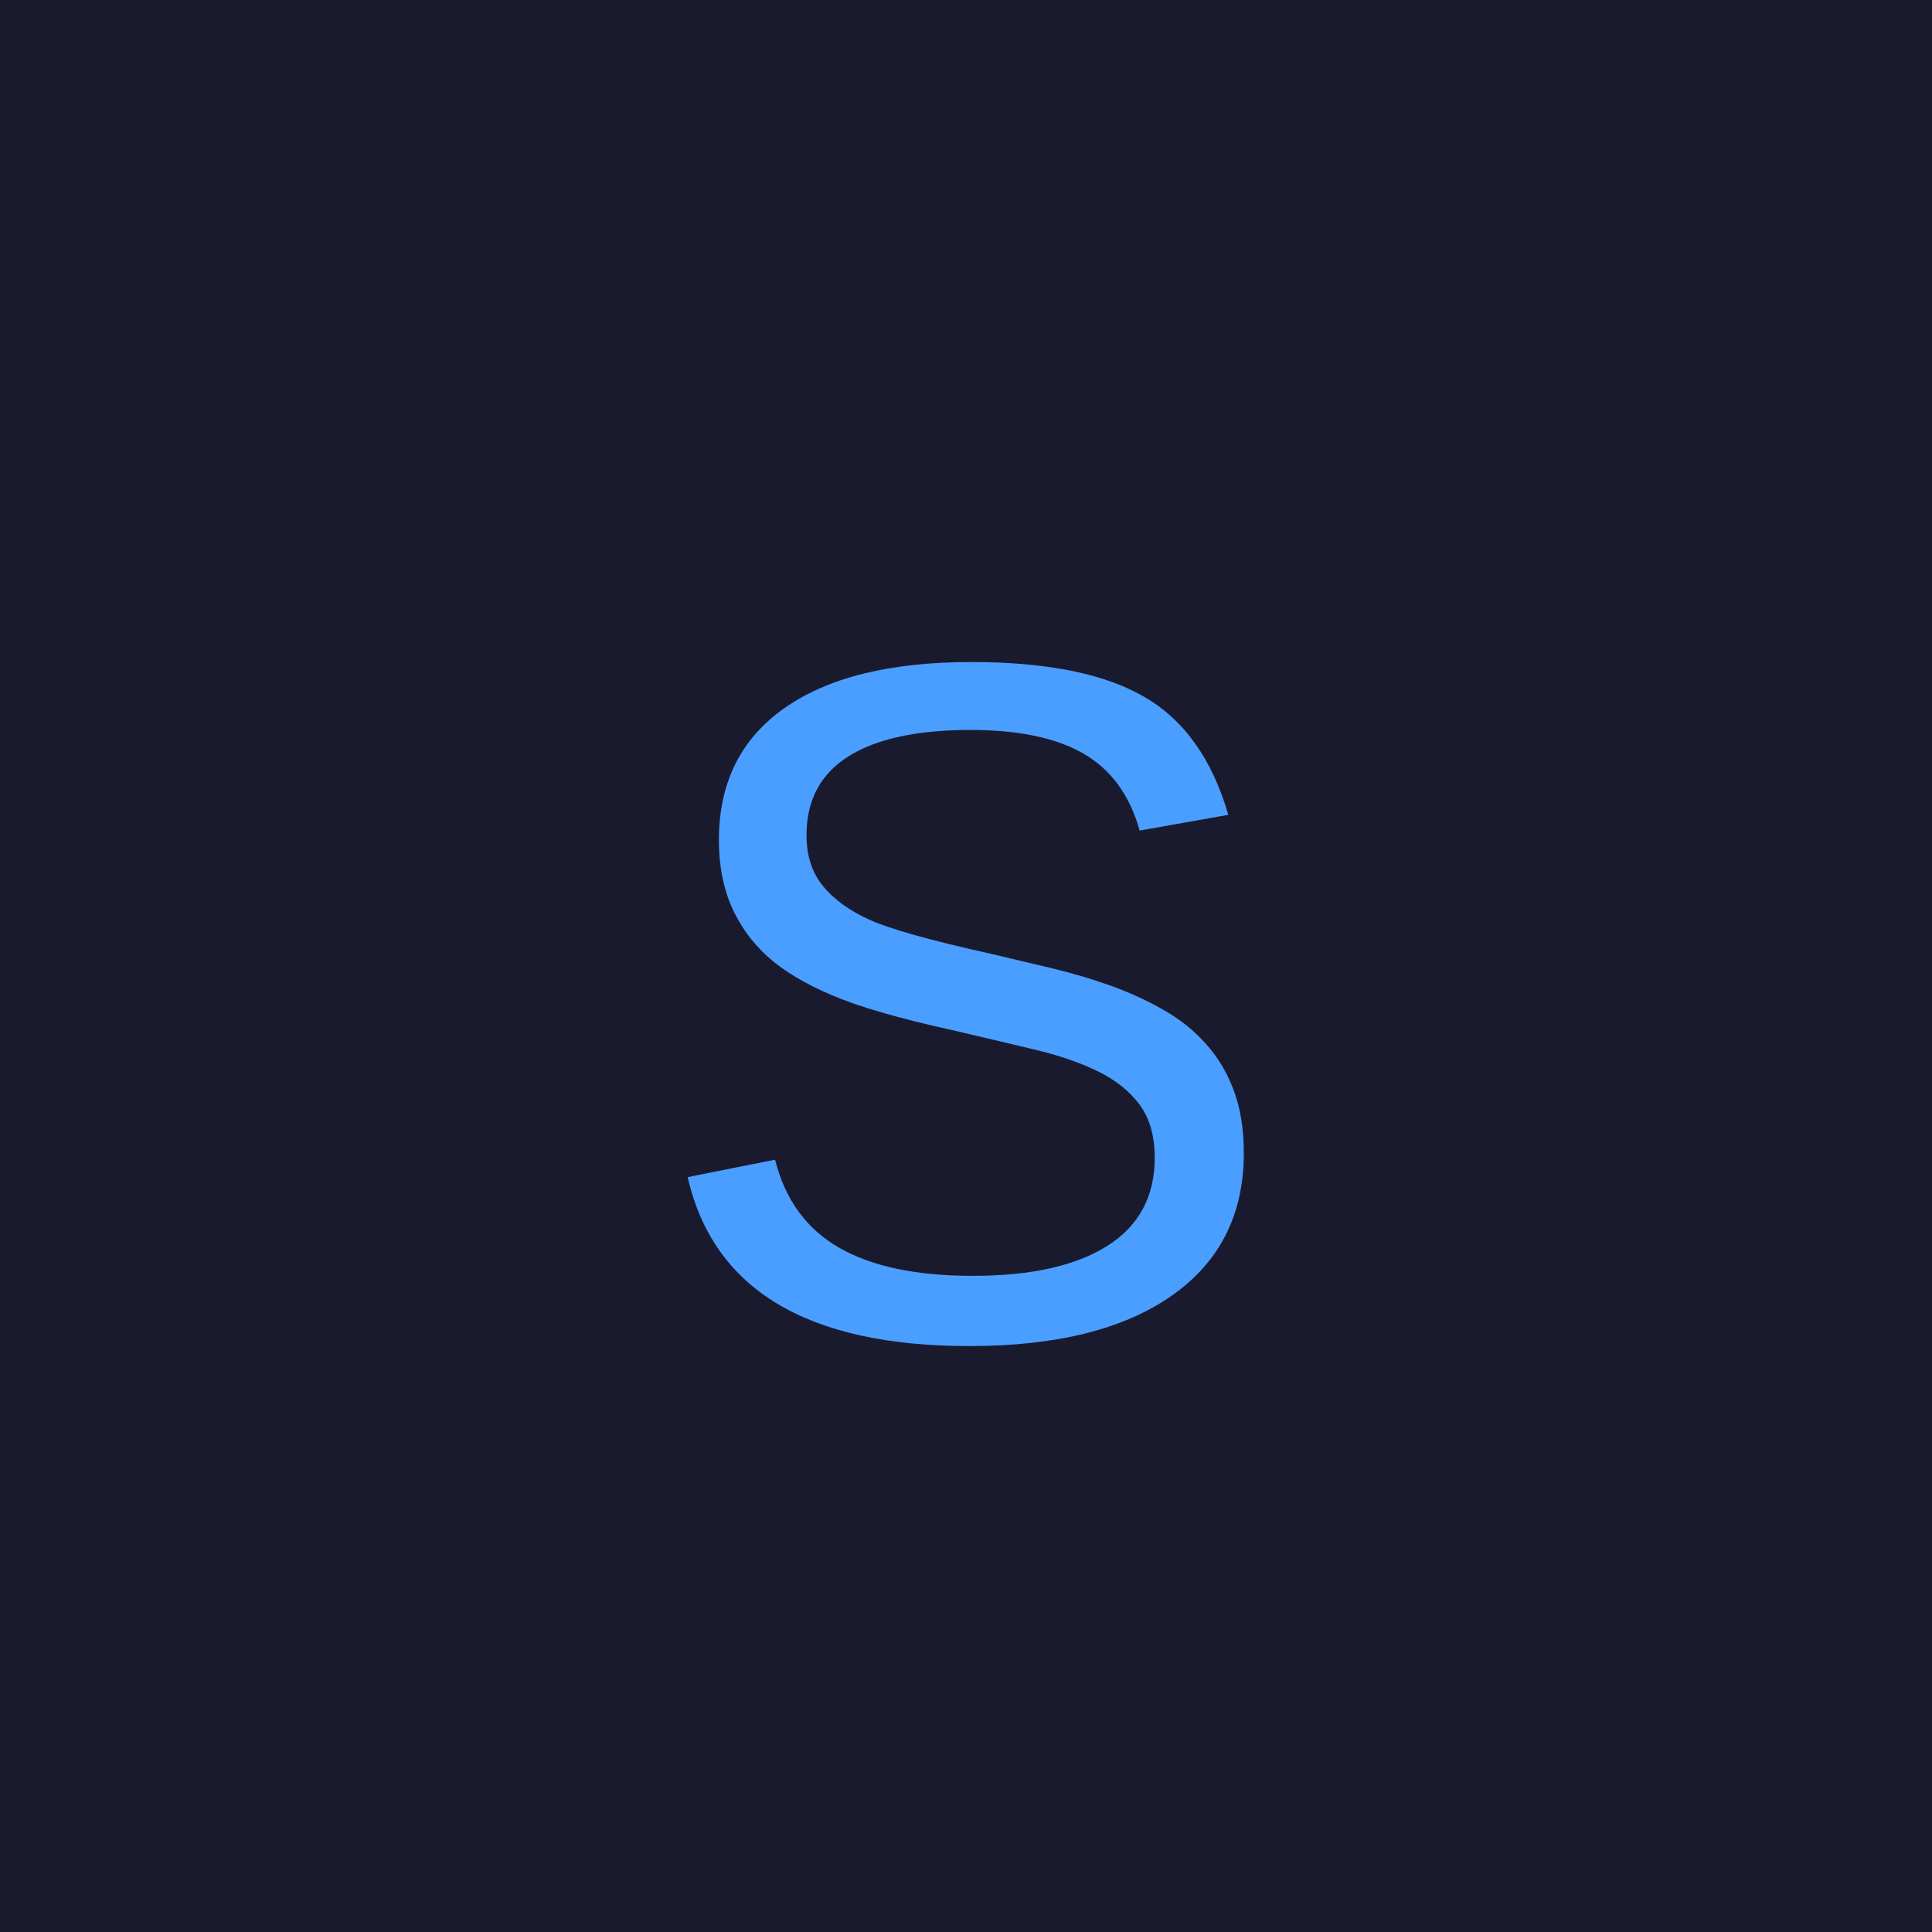
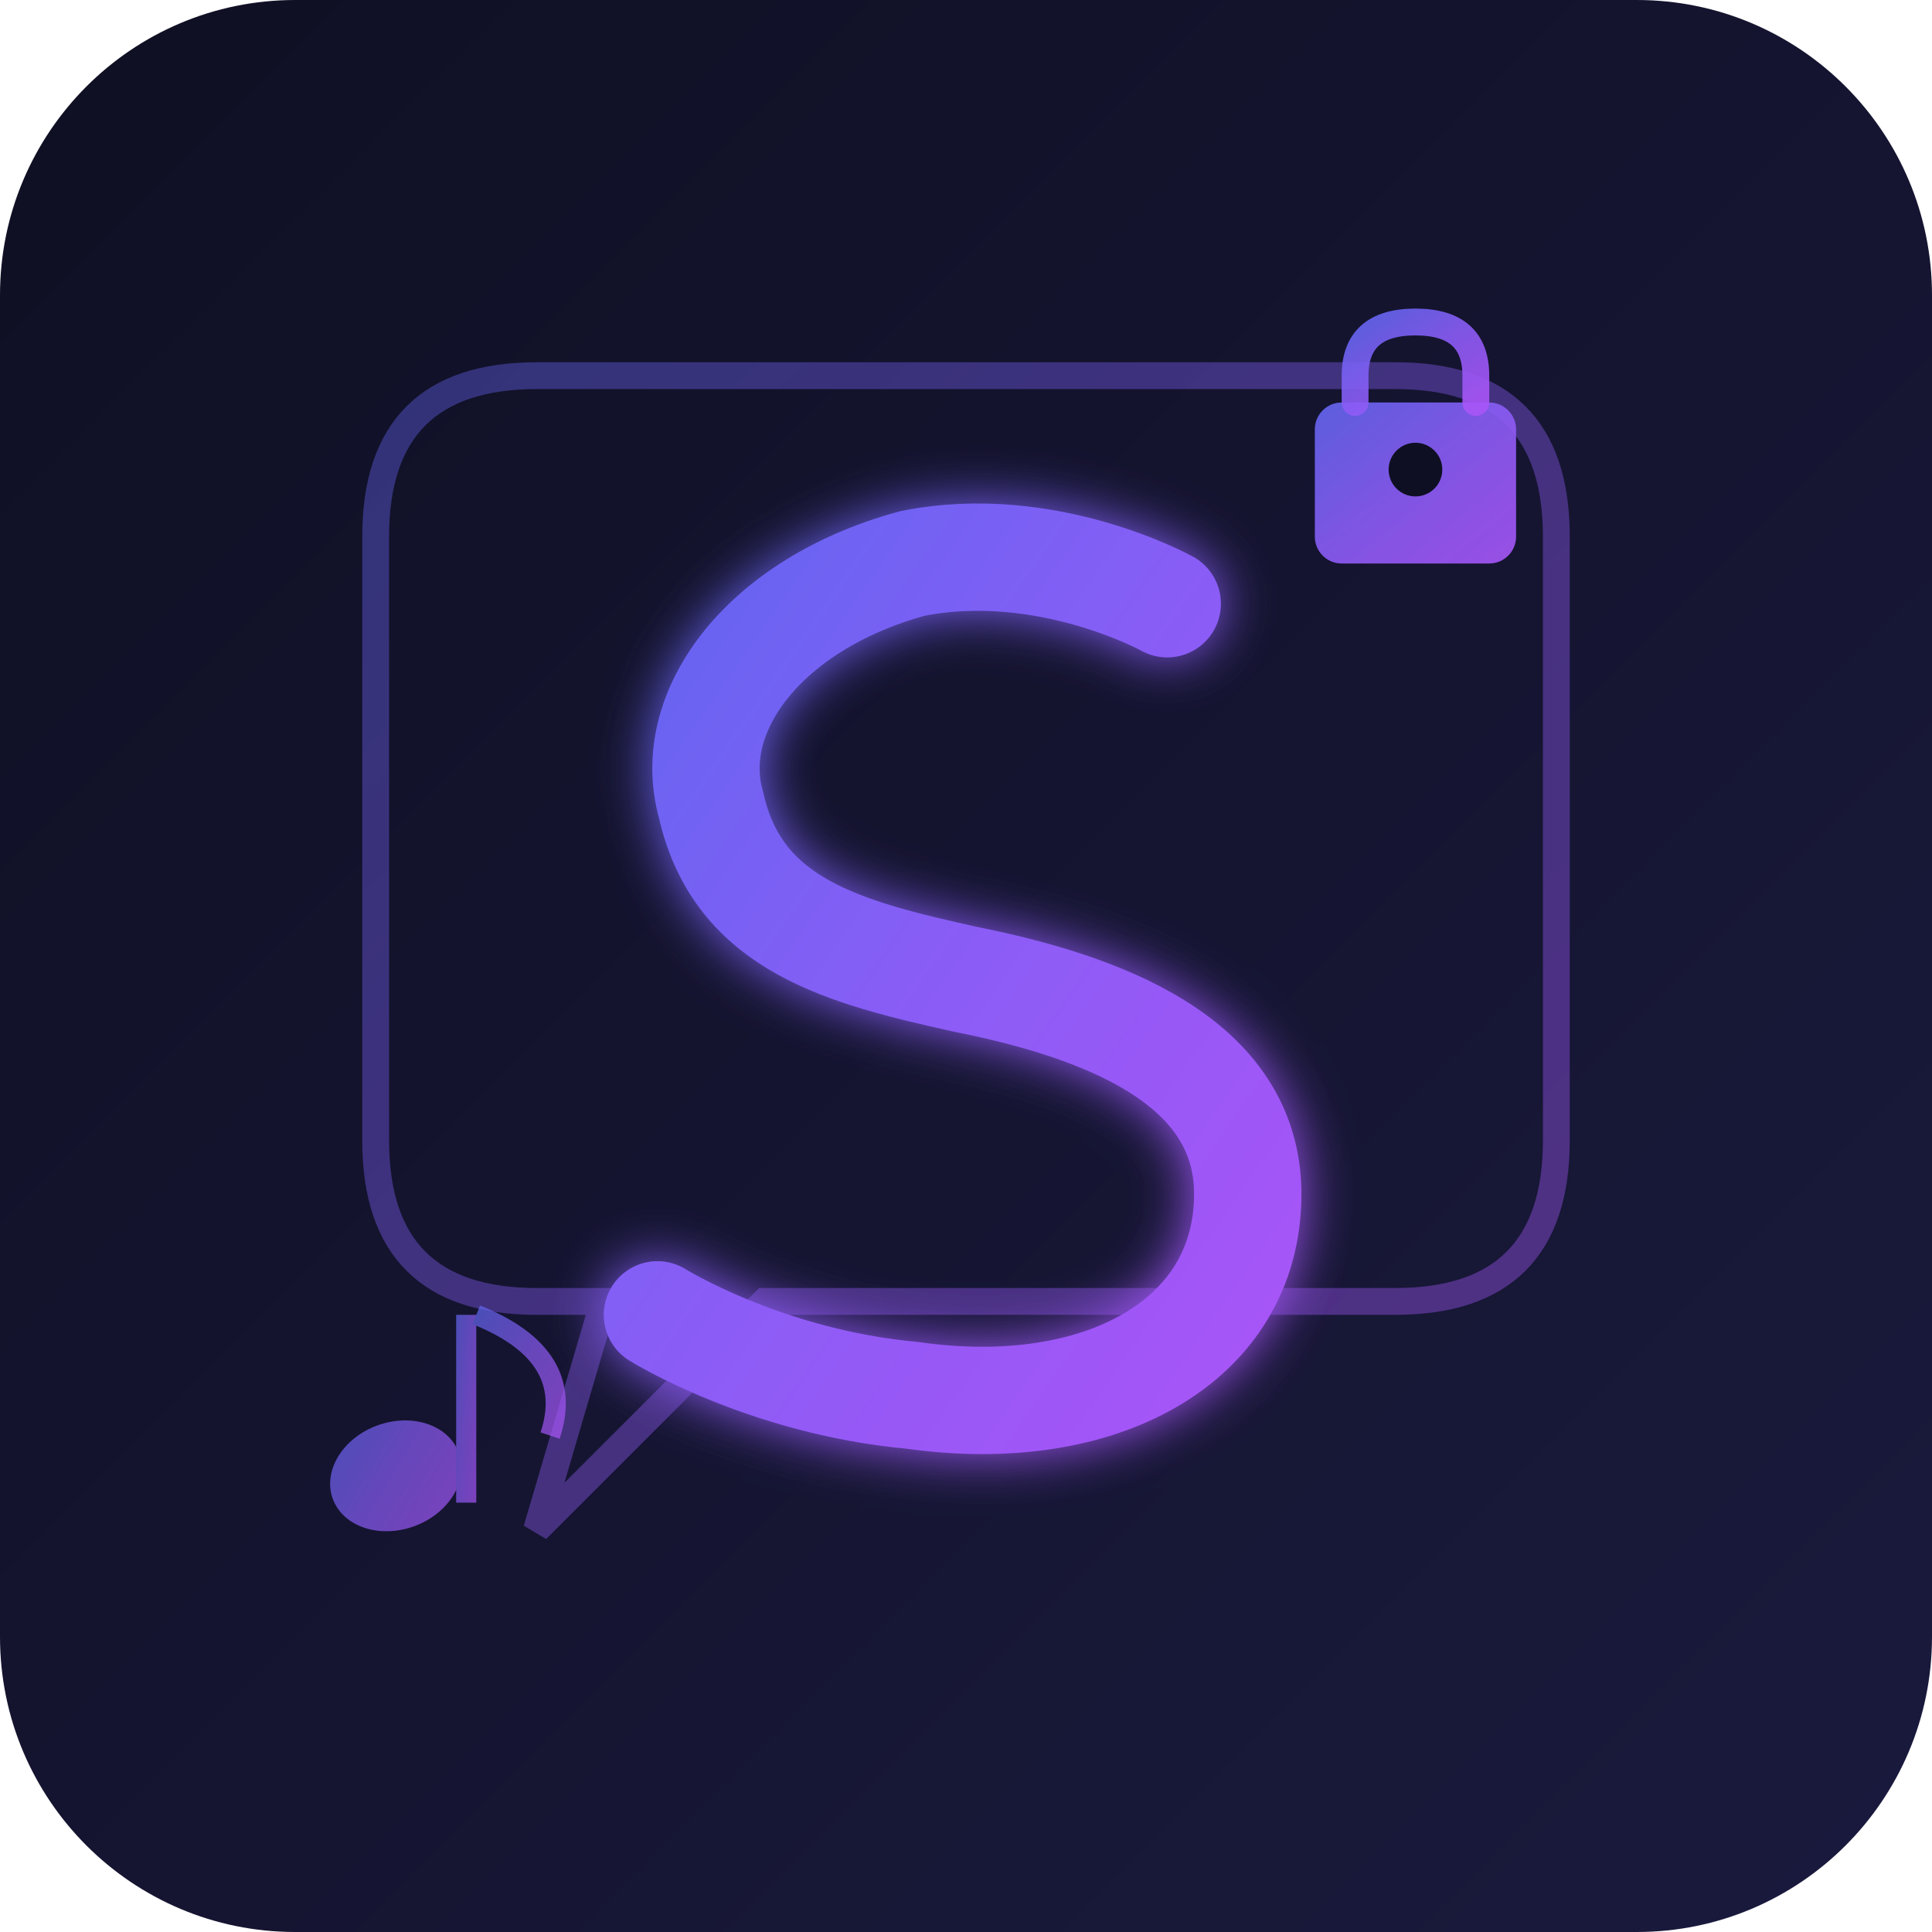
<svg xmlns="http://www.w3.org/2000/svg" width="144" height="144" viewBox="0 0 144 144">
-   <rect width="144" height="144" fill="#1a1a2e" />
-   <text x="50%" y="55%" font-family="Arial, sans-serif" font-size="72" fill="#4a9eff" text-anchor="middle" dominant-baseline="middle">S</text>
+   <defs>
+     <linearGradient id="bgGrad" x1="0%" y1="0%" x2="100%" y2="100%">
+       <stop offset="0%" style="stop-color:#0f0f23" />
+       <stop offset="100%" style="stop-color:#1a1a3e" />
+     </linearGradient>
+     <linearGradient id="accentGrad" x1="0%" y1="0%" x2="100%" y2="100%">
+       <stop offset="0%" style="stop-color:#6366f1" />
+       <stop offset="50%" style="stop-color:#8b5cf6" />
+       <stop offset="100%" style="stop-color:#a855f7" />
+     </linearGradient>
+     <filter id="glow" x="-50%" y="-50%" width="200%" height="200%">
+       <feGaussianBlur stdDeviation="2" result="coloredBlur" />
+       <feMerge>
+         <feMergeNode in="coloredBlur" />
+         <feMergeNode in="SourceGraphic" />
+       </feMerge>
+     </filter>
+   </defs>
+   <rect width="144" height="144" fill="url(#bgGrad)" rx="22" />
+   <path d="M 28 40            Q 28 28, 40 28            L 104 28            Q 116 28, 116 40            L 116 85            Q 116 97, 104 97            L 57 97            L 40 114            L 45 97            L 40 97            Q 28 97, 28 85            Z" fill="none" stroke="url(#accentGrad)" stroke-width="2" opacity="0.4" />
+   <g filter="url(#glow)">
+     <path d="M 87 45              C 87 45, 78 40, 68 42              C 57 45, 51 53, 53 60              C 55 69, 63 71, 72 73              C 82 75, 93 79, 93 89              C 93 100, 82 106, 68 104              C 57 103, 49 98, 49 98" fill="none" stroke="url(#accentGrad)" stroke-width="8" stroke-linecap="round" stroke-linejoin="round" />
+   </g>
+   <g transform="translate(98, 24)">
+     <rect x="0" y="6" width="15" height="12" rx="2" fill="url(#accentGrad)" opacity="0.9" />
+     <path d="M 3 6 L 3 4 Q 3 0, 7.5 0 Q 12 0, 12 4 L 12 6" fill="none" stroke="url(#accentGrad)" stroke-width="2" stroke-linecap="round" opacity="0.9" />
+     <circle cx="7.5" cy="11" r="2" fill="#0f0f23" />
+   </g>
+   <g transform="translate(24, 98)" opacity="0.7">
+     <ellipse cx="5.5" cy="12" rx="5" ry="4" fill="url(#accentGrad)" transform="rotate(-20, 5.5, 12)" />
+     <rect x="10" y="0" width="1.5" height="14" fill="url(#accentGrad)" />
+     <path d="M 11.5 0 Q 19 3, 17 9" fill="none" stroke="url(#accentGrad)" stroke-width="1.5" />
+   </g>
</svg>
